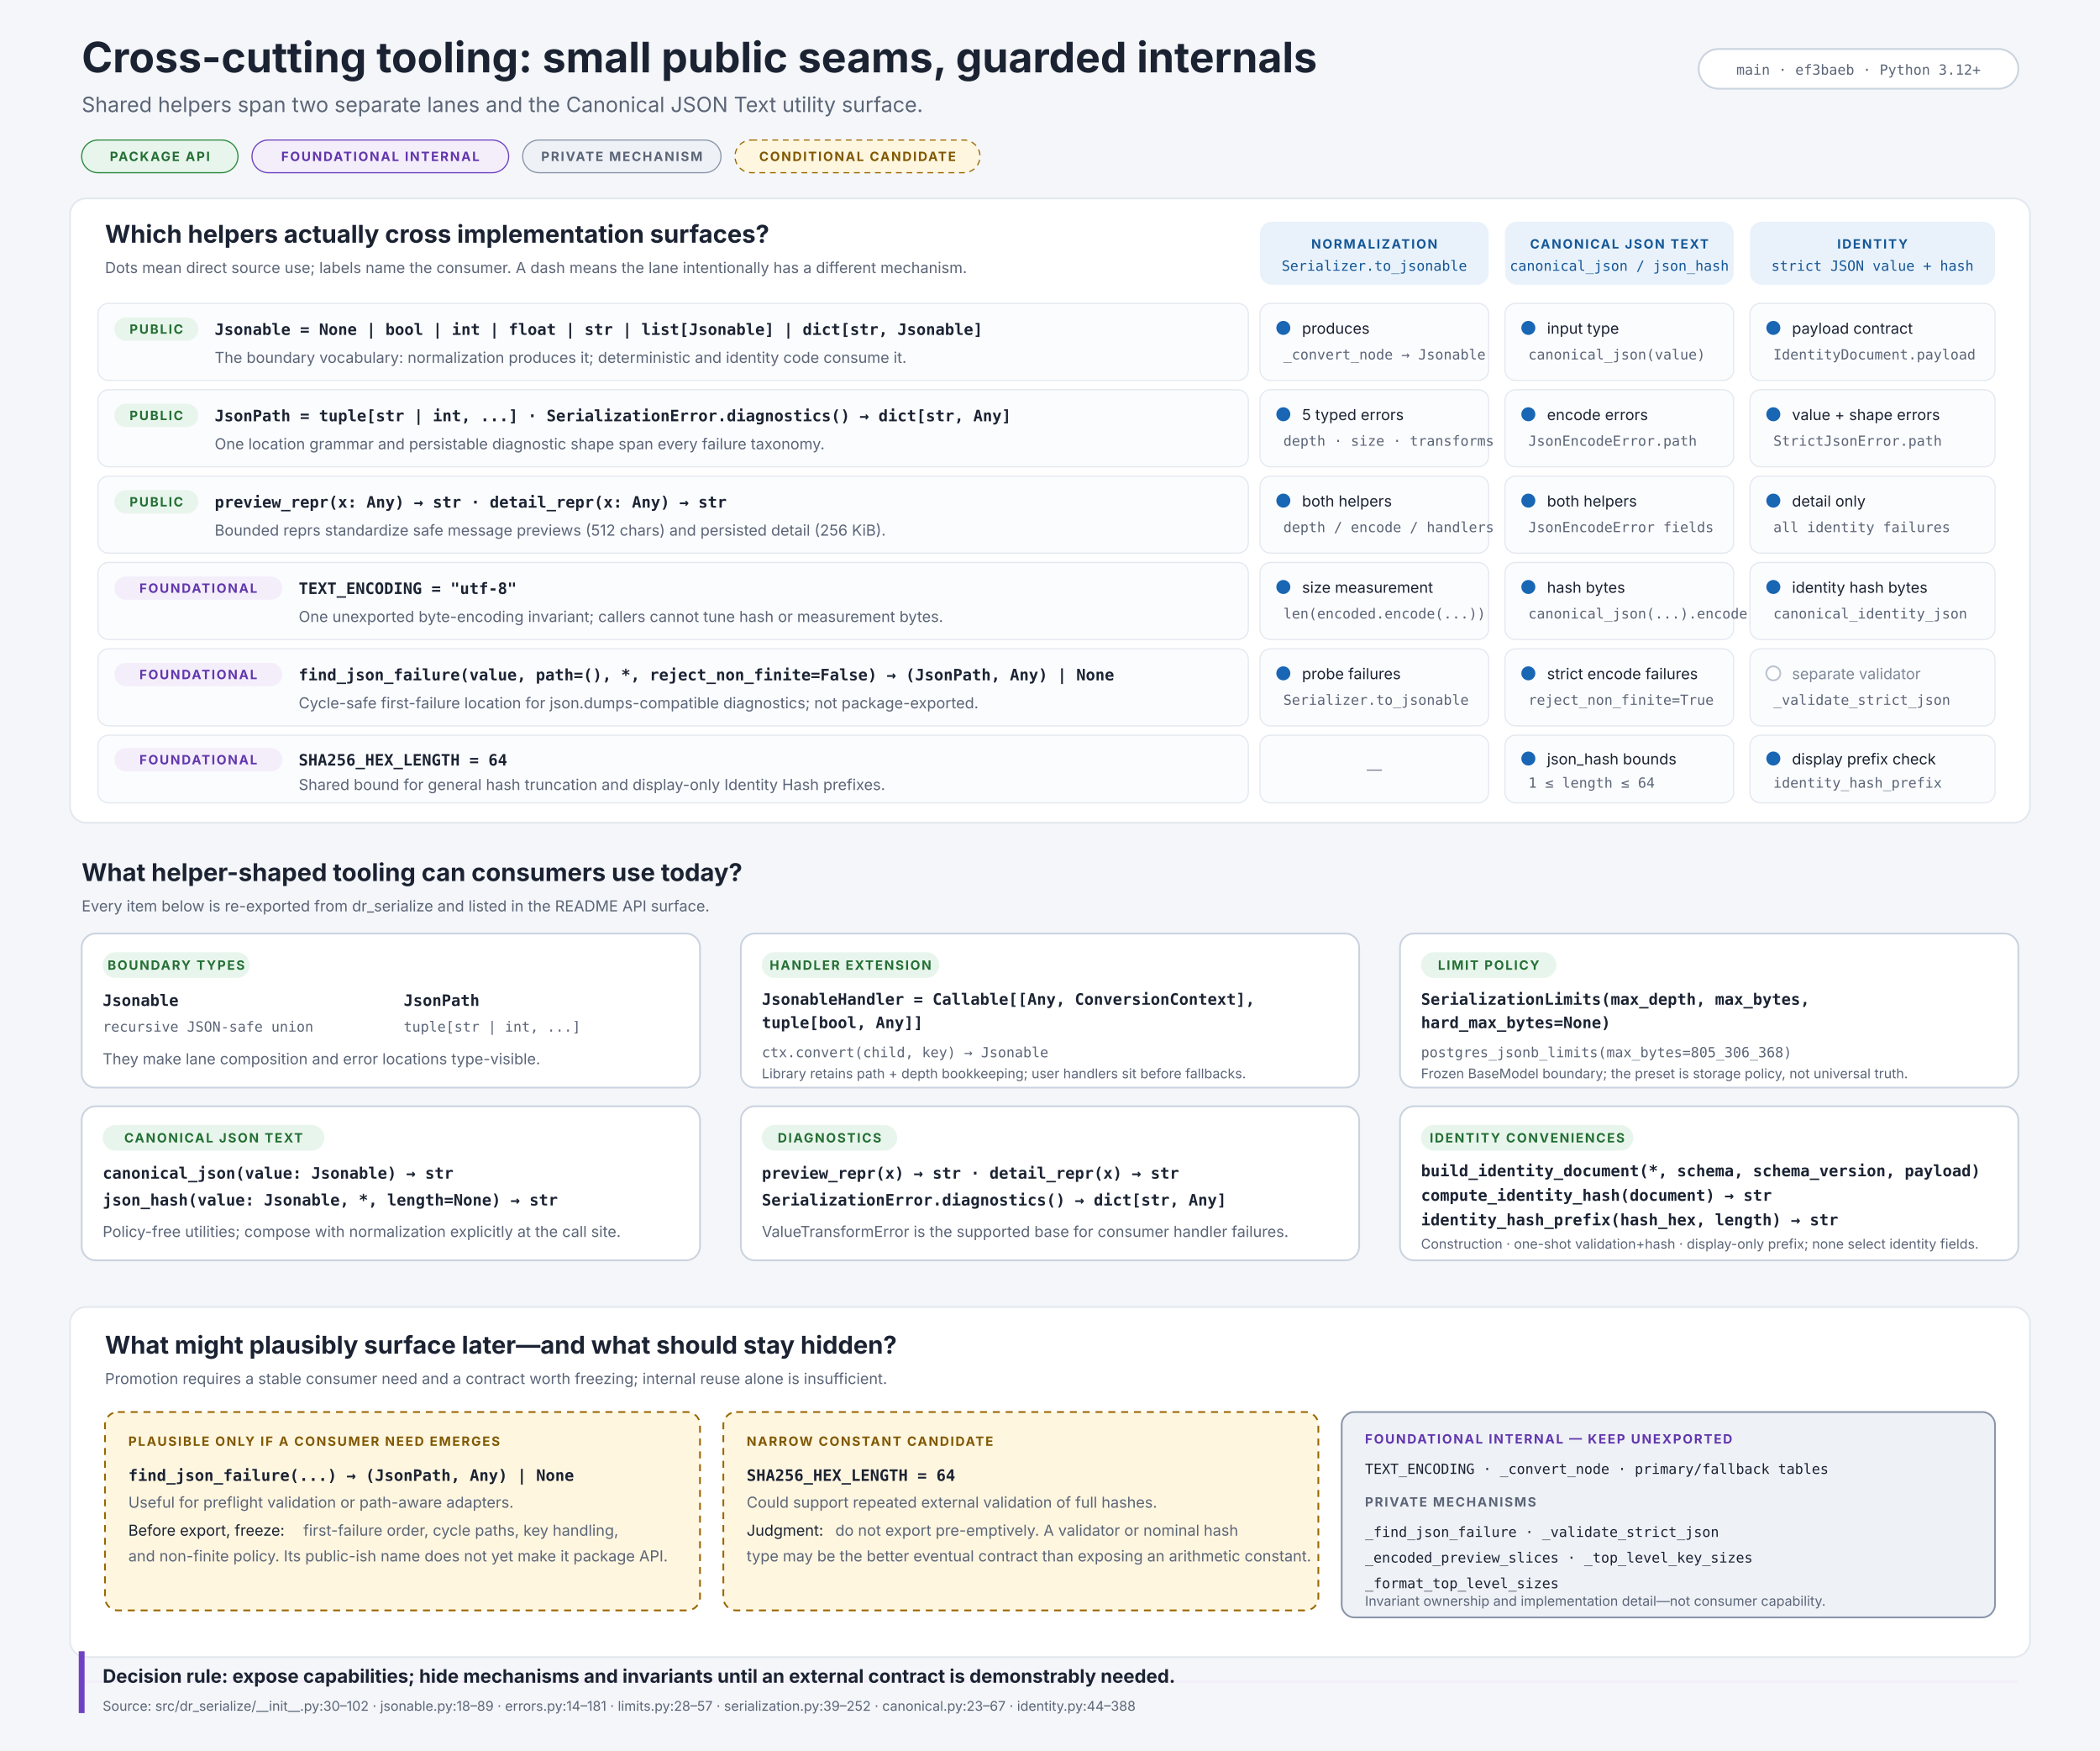
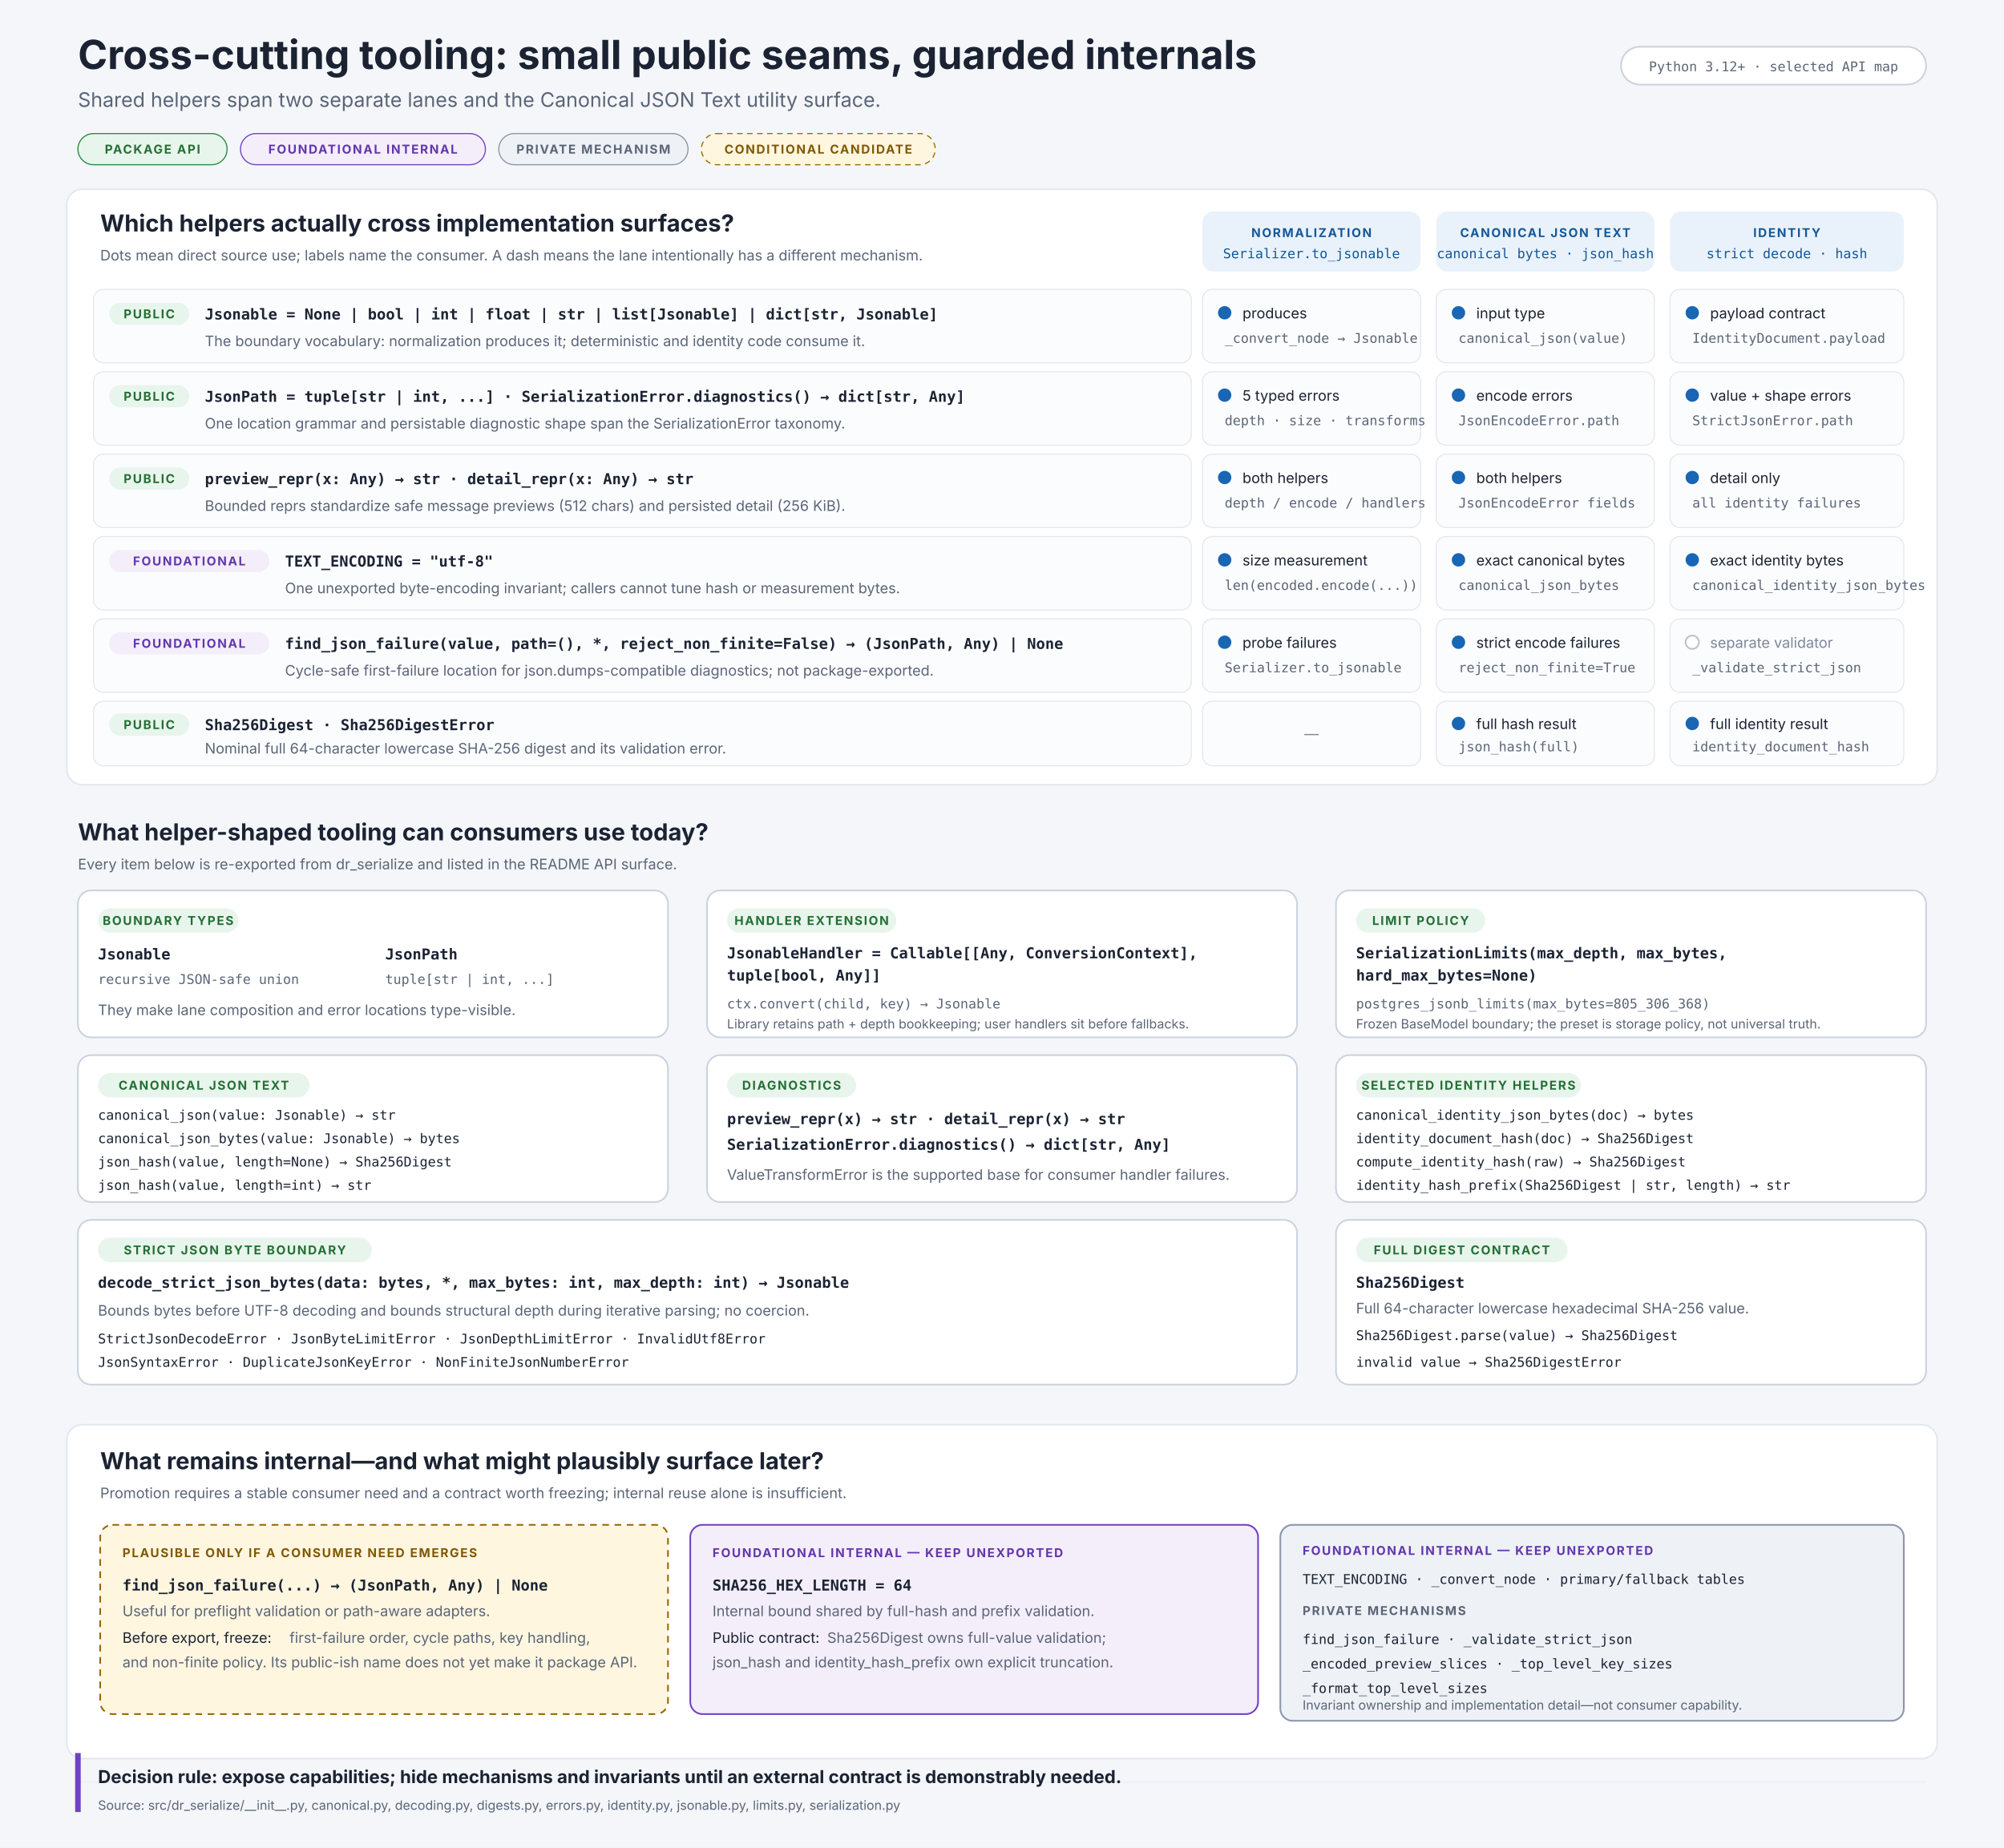
- <svg xmlns="http://www.w3.org/2000/svg" viewBox="0 0 1800 1500" role="img" aria-labelledby="title desc">
+ <svg xmlns="http://www.w3.org/2000/svg" viewBox="0 0 1800 1660" role="img" aria-labelledby="title desc">
  <defs>
    <style>
      .bg { fill: #f4f6f9; }
      .surface { fill: #ffffff; stroke: #e3e8ef; stroke-width: 1.5; }
      .surface-strong { fill: #ffffff; stroke: #cad3df; stroke-width: 1.5; }
      .ink { fill: #1b2333; }
      .muted { fill: #5b6577; }
      .quiet { fill: #7d8798; }
      .title { font: 700 36px -apple-system, BlinkMacSystemFont, "Segoe UI", sans-serif; }
      .dek { font: 400 18px -apple-system, BlinkMacSystemFont, "Segoe UI", sans-serif; }
      .section { font: 700 21px -apple-system, BlinkMacSystemFont, "Segoe UI", sans-serif; }
      .card-title { font: 700 16px -apple-system, BlinkMacSystemFont, "Segoe UI", sans-serif; }
      .body { font: 400 15px -apple-system, BlinkMacSystemFont, "Segoe UI", sans-serif; }
      .small { font: 400 13px -apple-system, BlinkMacSystemFont, "Segoe UI", sans-serif; }
      .tiny { font: 400 11.5px -apple-system, BlinkMacSystemFont, "Segoe UI", sans-serif; }
      .label { font: 700 11px -apple-system, BlinkMacSystemFont, "Segoe UI", sans-serif; letter-spacing: 1.2px; }
      .mono { font: 400 13.5px ui-monospace, SFMono-Regular, Menlo, Consolas, monospace; }
      .mono-small { font: 400 12px ui-monospace, SFMono-Regular, Menlo, Consolas, monospace; }
      .mono-strong { font: 600 13.5px ui-monospace, SFMono-Regular, Menlo, Consolas, monospace; }
      .rule { stroke: #e3e8ef; stroke-width: 1.5; }
      .public-fill { fill: #e8f5ec; }
      .public-stroke { stroke: #2b8a3e; }
      .public-text { fill: #246f34; }
      .foundation-fill { fill: #f4eefb; }
      .foundation-stroke { stroke: #6f42c1; }
      .foundation-text { fill: #6236ad; }
      .private-fill { fill: #eef1f6; }
      .private-stroke { stroke: #8b96a9; }
      .private-text { fill: #5b6577; }
      .candidate-fill { fill: #fff6e0; }
      .candidate-stroke { stroke: #9a6700; }
      .candidate-text { fill: #805800; }
      .lane-fill { fill: #e9f2fb; }
      .lane-text { fill: #155797; }
      .anchor-fill { fill: #f4eefb; }
      .anchor { stroke: #6f42c1; }
      .cell { fill: #fbfcfe; stroke: #e3e8ef; stroke-width: 1; }
      .use-dot { fill: #1866b4; }
      .no-dot { fill: #ffffff; stroke: #b9c2cf; stroke-width: 1.5; }
    </style>
    <marker id="arrow" markerWidth="10" markerHeight="10" refX="8" refY="5" orient="auto" markerUnits="strokeWidth">
      <path d="M 0 0 L 10 5 L 0 10 z" fill="#8b96a9" />
    </marker>
  </defs>
-   <rect class="bg" width="1800" height="1500" />
+   <rect class="bg" width="1800" height="1660" />
  <text x="70" y="62" class="title ink">Cross-cutting tooling: small public seams, guarded internals</text>
  <text x="70" y="96" class="dek muted">Shared helpers span two separate lanes and the Canonical JSON Text utility surface.</text>
  <rect x="1456" y="42" width="274" height="34" rx="17" class="surface-strong" />
-   <text x="1593" y="64" text-anchor="middle" class="mono-small muted">main · ef3baeb · Python 3.12+</text>
+   <text x="1593" y="64" text-anchor="middle" class="mono-small muted">Python 3.12+ · selected API map</text>
  <g transform="translate(70 120)">
    <rect width="134" height="28" rx="14" class="public-fill public-stroke" stroke-width="1" />
    <text x="67" y="18" text-anchor="middle" class="label public-text">PACKAGE API</text>
    <rect x="146" width="220" height="28" rx="14" class="foundation-fill foundation-stroke" stroke-width="1" />
    <text x="256" y="18" text-anchor="middle" class="label foundation-text">FOUNDATIONAL INTERNAL</text>
    <rect x="378" width="170" height="28" rx="14" class="private-fill private-stroke" stroke-width="1" />
    <text x="463" y="18" text-anchor="middle" class="label private-text">PRIVATE MECHANISM</text>
    <rect x="560" width="210" height="28" rx="14" class="candidate-fill candidate-stroke" stroke-width="1" stroke-dasharray="5 4" />
    <text x="665" y="18" text-anchor="middle" class="label candidate-text">CONDITIONAL CANDIDATE</text>
  </g>
  <rect x="60" y="170" width="1680" height="535" rx="14" class="surface" />
  <text x="90" y="208" class="section ink">Which helpers actually cross implementation surfaces?</text>
  <text x="90" y="234" class="small muted">Dots mean direct source use; labels name the consumer. A dash means the lane intentionally has a different mechanism.</text>
  <rect x="1080" y="190" width="196" height="54" rx="10" class="lane-fill" />
  <text x="1178" y="213" text-anchor="middle" class="label lane-text">NORMALIZATION</text>
  <text x="1178" y="232" text-anchor="middle" class="mono-small lane-text">Serializer.to_jsonable</text>
  <rect x="1290" y="190" width="196" height="54" rx="10" class="lane-fill" />
  <text x="1388" y="213" text-anchor="middle" class="label lane-text">CANONICAL JSON TEXT</text>
-   <text x="1388" y="232" text-anchor="middle" class="mono-small lane-text">canonical_json / json_hash</text>
+   <text x="1388" y="232" text-anchor="middle" class="mono-small lane-text">canonical bytes · json_hash</text>
  <rect x="1500" y="190" width="210" height="54" rx="10" class="lane-fill" />
  <text x="1605" y="213" text-anchor="middle" class="label lane-text">IDENTITY</text>
-   <text x="1605" y="232" text-anchor="middle" class="mono-small lane-text">strict JSON value + hash</text>
+   <text x="1605" y="232" text-anchor="middle" class="mono-small lane-text">strict decode · hash</text>
  <rect x="84" y="260" width="986" height="66" rx="9" class="cell" />
  <rect x="98" y="272" width="72" height="20" rx="10" class="public-fill" />
  <text x="134" y="286" text-anchor="middle" class="label public-text">PUBLIC</text>
  <text x="184" y="287" class="mono-strong ink">Jsonable = None | bool | int | float | str | list[Jsonable] | dict[str, Jsonable]</text>
  <text x="184" y="311" class="small muted">The boundary vocabulary: normalization produces it; deterministic and identity code consume it.</text>
  <rect x="1080" y="260" width="196" height="66" rx="9" class="cell" />
  <circle cx="1100" cy="281" r="6" class="use-dot" />
  <text x="1116" y="286" class="small ink">produces</text>
  <text x="1100" y="308" class="mono-small muted">_convert_node → Jsonable</text>
  <rect x="1290" y="260" width="196" height="66" rx="9" class="cell" />
  <circle cx="1310" cy="281" r="6" class="use-dot" />
  <text x="1326" y="286" class="small ink">input type</text>
  <text x="1310" y="308" class="mono-small muted">canonical_json(value)</text>
  <rect x="1500" y="260" width="210" height="66" rx="9" class="cell" />
  <circle cx="1520" cy="281" r="6" class="use-dot" />
  <text x="1536" y="286" class="small ink">payload contract</text>
  <text x="1520" y="308" class="mono-small muted">IdentityDocument.payload</text>
  <rect x="84" y="334" width="986" height="66" rx="9" class="cell" />
  <rect x="98" y="346" width="72" height="20" rx="10" class="public-fill" />
  <text x="134" y="360" text-anchor="middle" class="label public-text">PUBLIC</text>
  <text x="184" y="361" class="mono-strong ink">JsonPath = tuple[str | int, ...]   ·   SerializationError.diagnostics() → dict[str, Any]</text>
-   <text x="184" y="385" class="small muted">One location grammar and persistable diagnostic shape span every failure taxonomy.</text>
+   <text x="184" y="385" class="small muted">One location grammar and persistable diagnostic shape span the SerializationError taxonomy.</text>
  <rect x="1080" y="334" width="196" height="66" rx="9" class="cell" />
  <circle cx="1100" cy="355" r="6" class="use-dot" />
  <text x="1116" y="360" class="small ink">5 typed errors</text>
  <text x="1100" y="382" class="mono-small muted">depth · size · transforms</text>
  <rect x="1290" y="334" width="196" height="66" rx="9" class="cell" />
  <circle cx="1310" cy="355" r="6" class="use-dot" />
  <text x="1326" y="360" class="small ink">encode errors</text>
  <text x="1310" y="382" class="mono-small muted">JsonEncodeError.path</text>
  <rect x="1500" y="334" width="210" height="66" rx="9" class="cell" />
  <circle cx="1520" cy="355" r="6" class="use-dot" />
  <text x="1536" y="360" class="small ink">value + shape errors</text>
  <text x="1520" y="382" class="mono-small muted">StrictJsonError.path</text>
  <rect x="84" y="408" width="986" height="66" rx="9" class="cell" />
  <rect x="98" y="420" width="72" height="20" rx="10" class="public-fill" />
  <text x="134" y="434" text-anchor="middle" class="label public-text">PUBLIC</text>
  <text x="184" y="435" class="mono-strong ink">preview_repr(x: Any) → str   ·   detail_repr(x: Any) → str</text>
  <text x="184" y="459" class="small muted">Bounded reprs standardize safe message previews (512 chars) and persisted detail (256 KiB).</text>
  <rect x="1080" y="408" width="196" height="66" rx="9" class="cell" />
  <circle cx="1100" cy="429" r="6" class="use-dot" />
  <text x="1116" y="434" class="small ink">both helpers</text>
  <text x="1100" y="456" class="mono-small muted">depth / encode / handlers</text>
  <rect x="1290" y="408" width="196" height="66" rx="9" class="cell" />
  <circle cx="1310" cy="429" r="6" class="use-dot" />
  <text x="1326" y="434" class="small ink">both helpers</text>
  <text x="1310" y="456" class="mono-small muted">JsonEncodeError fields</text>
  <rect x="1500" y="408" width="210" height="66" rx="9" class="cell" />
  <circle cx="1520" cy="429" r="6" class="use-dot" />
  <text x="1536" y="434" class="small ink">detail only</text>
  <text x="1520" y="456" class="mono-small muted">all identity failures</text>
  <rect x="84" y="482" width="986" height="66" rx="9" class="cell" />
  <rect x="98" y="494" width="144" height="20" rx="10" class="foundation-fill" />
  <text x="170" y="508" text-anchor="middle" class="label foundation-text">FOUNDATIONAL</text>
  <text x="256" y="509" class="mono-strong ink">TEXT_ENCODING = "utf-8"</text>
  <text x="256" y="533" class="small muted">One unexported byte-encoding invariant; callers cannot tune hash or measurement bytes.</text>
  <rect x="1080" y="482" width="196" height="66" rx="9" class="cell" />
  <circle cx="1100" cy="503" r="6" class="use-dot" />
  <text x="1116" y="508" class="small ink">size measurement</text>
  <text x="1100" y="530" class="mono-small muted">len(encoded.encode(...))</text>
  <rect x="1290" y="482" width="196" height="66" rx="9" class="cell" />
  <circle cx="1310" cy="503" r="6" class="use-dot" />
-   <text x="1326" y="508" class="small ink">hash bytes</text>
-   <text x="1310" y="530" class="mono-small muted">canonical_json(...).encode</text>
+   <text x="1326" y="508" class="small ink">exact canonical bytes</text>
+   <text x="1310" y="530" class="mono-small muted">canonical_json_bytes</text>
  <rect x="1500" y="482" width="210" height="66" rx="9" class="cell" />
  <circle cx="1520" cy="503" r="6" class="use-dot" />
-   <text x="1536" y="508" class="small ink">identity hash bytes</text>
-   <text x="1520" y="530" class="mono-small muted">canonical_identity_json</text>
+   <text x="1536" y="508" class="small ink">exact identity bytes</text>
+   <text x="1520" y="530" class="mono-small muted">canonical_identity_json_bytes</text>
  <rect x="84" y="556" width="986" height="66" rx="9" class="cell" />
  <rect x="98" y="568" width="144" height="20" rx="10" class="foundation-fill" />
  <text x="170" y="582" text-anchor="middle" class="label foundation-text">FOUNDATIONAL</text>
  <text x="256" y="583" class="mono-strong ink">find_json_failure(value, path=(), *, reject_non_finite=False) → (JsonPath, Any) | None</text>
  <text x="256" y="607" class="small muted">Cycle-safe first-failure location for json.dumps-compatible diagnostics; not package-exported.</text>
  <rect x="1080" y="556" width="196" height="66" rx="9" class="cell" />
  <circle cx="1100" cy="577" r="6" class="use-dot" />
  <text x="1116" y="582" class="small ink">probe failures</text>
  <text x="1100" y="604" class="mono-small muted">Serializer.to_jsonable</text>
  <rect x="1290" y="556" width="196" height="66" rx="9" class="cell" />
  <circle cx="1310" cy="577" r="6" class="use-dot" />
  <text x="1326" y="582" class="small ink">strict encode failures</text>
  <text x="1310" y="604" class="mono-small muted">reject_non_finite=True</text>
  <rect x="1500" y="556" width="210" height="66" rx="9" class="cell" />
  <circle cx="1520" cy="577" r="6" class="no-dot" />
  <text x="1536" y="582" class="small quiet">separate validator</text>
  <text x="1520" y="604" class="mono-small muted">_validate_strict_json</text>
  <rect x="84" y="630" width="986" height="58" rx="9" class="cell" />
-   <rect x="98" y="641" width="144" height="20" rx="10" class="foundation-fill" />
-   <text x="170" y="655" text-anchor="middle" class="label foundation-text">FOUNDATIONAL</text>
-   <text x="256" y="656" class="mono-strong ink">SHA256_HEX_LENGTH = 64</text>
-   <text x="256" y="677" class="small muted">Shared bound for general hash truncation and display-only Identity Hash prefixes.</text>
+   <rect x="98" y="641" width="72" height="20" rx="10" class="public-fill" />
+   <text x="134" y="655" text-anchor="middle" class="label public-text">PUBLIC</text>
+   <text x="184" y="656" class="mono-strong ink">Sha256Digest · Sha256DigestError</text>
+   <text x="184" y="677" class="small muted">Nominal full 64-character lowercase SHA-256 digest and its validation error.</text>
  <rect x="1080" y="630" width="196" height="58" rx="9" class="cell" />
  <text x="1178" y="664" text-anchor="middle" class="small quiet">—</text>
  <rect x="1290" y="630" width="196" height="58" rx="9" class="cell" />
  <circle cx="1310" cy="650" r="6" class="use-dot" />
-   <text x="1326" y="655" class="small ink">json_hash bounds</text>
-   <text x="1310" y="675" class="mono-small muted">1 ≤ length ≤ 64</text>
+   <text x="1326" y="655" class="small ink">full hash result</text>
+   <text x="1310" y="675" class="mono-small muted">json_hash(full)</text>
  <rect x="1500" y="630" width="210" height="58" rx="9" class="cell" />
  <circle cx="1520" cy="650" r="6" class="use-dot" />
-   <text x="1536" y="655" class="small ink">display prefix check</text>
-   <text x="1520" y="675" class="mono-small muted">identity_hash_prefix</text>
+   <text x="1536" y="655" class="small ink">full identity result</text>
+   <text x="1520" y="675" class="mono-small muted">identity_document_hash</text>
  <text x="70" y="755" class="section ink">What helper-shaped tooling can consumers use today?</text>
  <text x="70" y="781" class="small muted">Every item below is re-exported from dr_serialize and listed in the README API surface.</text>
  <g transform="translate(70 800)">
    <rect width="530" height="132" rx="12" class="surface-strong" />
    <rect x="18" y="16" width="126" height="22" rx="11" class="public-fill" />
    <text x="81" y="31" text-anchor="middle" class="label public-text">BOUNDARY TYPES</text>
    <text x="18" y="62" class="mono-strong ink">Jsonable</text>
    <text x="18" y="84" class="mono-small muted">recursive JSON-safe union</text>
    <text x="276" y="62" class="mono-strong ink">JsonPath</text>
    <text x="276" y="84" class="mono-small muted">tuple[str | int, ...]</text>
    <text x="18" y="112" class="small muted">They make lane composition and error locations type-visible.</text>
  </g>
  <g transform="translate(635 800)">
    <rect width="530" height="132" rx="12" class="surface-strong" />
    <rect x="18" y="16" width="152" height="22" rx="11" class="public-fill" />
    <text x="94" y="31" text-anchor="middle" class="label public-text">HANDLER EXTENSION</text>
    <text x="18" y="61" class="mono-strong ink">JsonableHandler = Callable[[Any, ConversionContext],</text>
    <text x="18" y="81" class="mono-strong ink">                           tuple[bool, Any]]</text>
    <text x="18" y="106" class="mono-small muted">ctx.convert(child, key) → Jsonable</text>
    <text x="18" y="124" class="tiny muted">Library retains path + depth bookkeeping; user handlers sit before fallbacks.</text>
  </g>
  <g transform="translate(1200 800)">
    <rect width="530" height="132" rx="12" class="surface-strong" />
    <rect x="18" y="16" width="116" height="22" rx="11" class="public-fill" />
    <text x="76" y="31" text-anchor="middle" class="label public-text">LIMIT POLICY</text>
    <text x="18" y="61" class="mono-strong ink">SerializationLimits(max_depth, max_bytes,</text>
    <text x="18" y="81" class="mono-strong ink">                    hard_max_bytes=None)</text>
    <text x="18" y="106" class="mono-small muted">postgres_jsonb_limits(max_bytes=805_306_368)</text>
    <text x="18" y="124" class="tiny muted">Frozen BaseModel boundary; the preset is storage policy, not universal truth.</text>
  </g>
  <g transform="translate(70 948)">
    <rect width="530" height="132" rx="12" class="surface-strong" />
    <rect x="18" y="16" width="190" height="22" rx="11" class="public-fill" />
    <text x="113" y="31" text-anchor="middle" class="label public-text">CANONICAL JSON TEXT</text>
-     <text x="18" y="62" class="mono-strong ink">canonical_json(value: Jsonable) → str</text>
-     <text x="18" y="85" class="mono-strong ink">json_hash(value: Jsonable, *, length=None) → str</text>
-     <text x="18" y="112" class="small muted">Policy-free utilities; compose with normalization explicitly at the call site.</text>
+     <text x="18" y="58" class="mono-small ink">canonical_json(value: Jsonable) → str</text>
+     <text x="18" y="79" class="mono-small ink">canonical_json_bytes(value: Jsonable) → bytes</text>
+     <text x="18" y="100" class="mono-small ink">json_hash(value, length=None) → Sha256Digest</text>
+     <text x="18" y="121" class="mono-small ink">json_hash(value, length=int) → str</text>
  </g>
  <g transform="translate(635 948)">
    <rect width="530" height="132" rx="12" class="surface-strong" />
    <rect x="18" y="16" width="116" height="22" rx="11" class="public-fill" />
    <text x="76" y="31" text-anchor="middle" class="label public-text">DIAGNOSTICS</text>
    <text x="18" y="62" class="mono-strong ink">preview_repr(x) → str   ·   detail_repr(x) → str</text>
    <text x="18" y="85" class="mono-strong ink">SerializationError.diagnostics() → dict[str, Any]</text>
    <text x="18" y="112" class="small muted">ValueTransformError is the supported base for consumer handler failures.</text>
  </g>
  <g transform="translate(1200 948)">
    <rect width="530" height="132" rx="12" class="surface-strong" />
-     <rect x="18" y="16" width="182" height="22" rx="11" class="public-fill" />
-     <text x="109" y="31" text-anchor="middle" class="label public-text">IDENTITY CONVENIENCES</text>
-     <text x="18" y="60" class="mono-strong ink">build_identity_document(*, schema, schema_version, payload)</text>
-     <text x="18" y="81" class="mono-strong ink">compute_identity_hash(document) → str</text>
-     <text x="18" y="102" class="mono-strong ink">identity_hash_prefix(hash_hex, length) → str</text>
-     <text x="18" y="122" class="tiny muted">Construction · one-shot validation+hash · display-only prefix; none select identity fields.</text>
-   </g>
-   <rect x="60" y="1120" width="1680" height="300" rx="14" class="surface" />
-   <text x="90" y="1160" class="section ink">What might plausibly surface later—and what should stay hidden?</text>
-   <text x="90" y="1186" class="small muted">Promotion requires a stable consumer need and a contract worth freezing; internal reuse alone is insufficient.</text>
-   <g transform="translate(90 1210)">
+     <rect x="18" y="16" width="202" height="22" rx="11" class="public-fill" />
+     <text x="119" y="31" text-anchor="middle" class="label public-text">SELECTED IDENTITY HELPERS</text>
+     <text x="18" y="58" class="mono-small ink">canonical_identity_json_bytes(doc) → bytes</text>
+     <text x="18" y="79" class="mono-small ink">identity_document_hash(doc) → Sha256Digest</text>
+     <text x="18" y="100" class="mono-small ink">compute_identity_hash(raw) → Sha256Digest</text>
+     <text x="18" y="121" class="mono-small ink">identity_hash_prefix(Sha256Digest | str, length) → str</text>
+   </g>
+   <g transform="translate(70 1096)">
+     <rect width="1095" height="148" rx="12" class="surface-strong" />
+     <rect x="18" y="16" width="246" height="22" rx="11" class="public-fill" />
+     <text x="141" y="31" text-anchor="middle" class="label public-text">STRICT JSON BYTE BOUNDARY</text>
+     <text x="18" y="61" class="mono-strong ink">decode_strict_json_bytes(data: bytes, *, max_bytes: int, max_depth: int) → Jsonable</text>
+     <text x="18" y="86" class="small muted">Bounds bytes before UTF-8 decoding and bounds structural depth during iterative parsing; no coercion.</text>
+     <text x="18" y="111" class="mono-small ink">StrictJsonDecodeError · JsonByteLimitError · JsonDepthLimitError · InvalidUtf8Error</text>
+     <text x="18" y="132" class="mono-small ink">JsonSyntaxError · DuplicateJsonKeyError · NonFiniteJsonNumberError</text>
+   </g>
+   <g transform="translate(1200 1096)">
+     <rect width="530" height="148" rx="12" class="surface-strong" />
+     <rect x="18" y="16" width="190" height="22" rx="11" class="public-fill" />
+     <text x="113" y="31" text-anchor="middle" class="label public-text">FULL DIGEST CONTRACT</text>
+     <text x="18" y="61" class="mono-strong ink">Sha256Digest</text>
+     <text x="18" y="84" class="small muted">Full 64-character lowercase hexadecimal SHA-256 value.</text>
+     <text x="18" y="108" class="mono-small ink">Sha256Digest.parse(value) → Sha256Digest</text>
+     <text x="18" y="132" class="mono-small ink">invalid value → Sha256DigestError</text>
+   </g>
+   <rect x="60" y="1280" width="1680" height="300" rx="14" class="surface" />
+   <text x="90" y="1320" class="section ink">What remains internal—and what might plausibly surface later?</text>
+   <text x="90" y="1346" class="small muted">Promotion requires a stable consumer need and a contract worth freezing; internal reuse alone is insufficient.</text>
+   <g transform="translate(90 1370)">
    <rect width="510" height="170" rx="11" class="candidate-fill candidate-stroke" stroke-width="1.5" stroke-dasharray="6 5" />
    <text x="20" y="29" class="label candidate-text">PLAUSIBLE ONLY IF A CONSUMER NEED EMERGES</text>
    <text x="20" y="59" class="mono-strong ink">find_json_failure(...) → (JsonPath, Any) | None</text>
    <text x="20" y="82" class="small muted">Useful for preflight validation or path-aware adapters.</text>
    <text x="20" y="106" class="small ink">Before export, freeze:</text>
    <text x="170" y="106" class="small muted">first-failure order, cycle paths, key handling,</text>
    <text x="20" y="128" class="small muted">and non-finite policy. Its public-ish name does not yet make it package API.</text>
  </g>
-   <g transform="translate(620 1210)">
-     <rect width="510" height="170" rx="11" class="candidate-fill candidate-stroke" stroke-width="1.5" stroke-dasharray="6 5" />
-     <text x="20" y="29" class="label candidate-text">NARROW CONSTANT CANDIDATE</text>
+   <g transform="translate(620 1370)">
+     <rect width="510" height="170" rx="11" class="foundation-fill foundation-stroke" stroke-width="1.5" />
+     <text x="20" y="29" class="label foundation-text">FOUNDATIONAL INTERNAL — KEEP UNEXPORTED</text>
    <text x="20" y="59" class="mono-strong ink">SHA256_HEX_LENGTH = 64</text>
-     <text x="20" y="82" class="small muted">Could support repeated external validation of full hashes.</text>
-     <text x="20" y="106" class="small ink">Judgment:</text>
-     <text x="96" y="106" class="small muted">do not export pre-emptively. A validator or nominal hash</text>
-     <text x="20" y="128" class="small muted">type may be the better eventual contract than exposing an arithmetic constant.</text>
-   </g>
-   <g transform="translate(1150 1210)">
+     <text x="20" y="82" class="small muted">Internal bound shared by full-hash and prefix validation.</text>
+     <text x="20" y="106" class="small ink">Public contract:</text>
+     <text x="123" y="106" class="small muted">Sha256Digest owns full-value validation;</text>
+     <text x="20" y="128" class="small muted">json_hash and identity_hash_prefix own explicit truncation.</text>
+   </g>
+   <g transform="translate(1150 1370)">
    <rect width="560" height="176" rx="11" class="private-fill private-stroke" stroke-width="1.5" />
    <text x="20" y="27" class="label foundation-text">FOUNDATIONAL INTERNAL — KEEP UNEXPORTED</text>
    <text x="20" y="53" class="mono-small ink">TEXT_ENCODING · _convert_node · primary/fallback tables</text>
    <text x="20" y="81" class="label private-text">PRIVATE MECHANISMS</text>
-     <text x="20" y="107" class="mono-small ink">_find_json_failure · _validate_strict_json</text>
+     <text x="20" y="107" class="mono-small ink">find_json_failure · _validate_strict_json</text>
    <text x="20" y="129" class="mono-small ink">_encoded_preview_slices · _top_level_key_sizes</text>
    <text x="20" y="151" class="mono-small ink">_format_top_level_sizes</text>
    <text x="20" y="166" class="tiny muted">Invariant ownership and implementation detail—not consumer capability.</text>
  </g>
-   <rect x="70" y="1440" width="1660" height="2" class="anchor-fill" />
-   <line x1="70" y1="1415" x2="70" y2="1468" class="anchor" stroke-width="5" />
-   <text x="88" y="1442" class="card-title ink">Decision rule: expose capabilities; hide mechanisms and invariants until an external contract is demonstrably needed.</text>
-   <text x="88" y="1466" class="tiny muted">Source: src/dr_serialize/__init__.py:30–102 · jsonable.py:18–89 · errors.py:14–181 · limits.py:28–57 · serialization.py:39–252 · canonical.py:23–67 · identity.py:44–388</text>
+   <rect x="70" y="1600" width="1660" height="2" class="anchor-fill" />
+   <line x1="70" y1="1575" x2="70" y2="1628" class="anchor" stroke-width="5" />
+   <text x="88" y="1602" class="card-title ink">Decision rule: expose capabilities; hide mechanisms and invariants until an external contract is demonstrably needed.</text>
+   <text x="88" y="1626" class="tiny muted">Source: src/dr_serialize/__init__.py, canonical.py, decoding.py, digests.py, errors.py, identity.py, jsonable.py, limits.py, serialization.py</text>
</svg>
